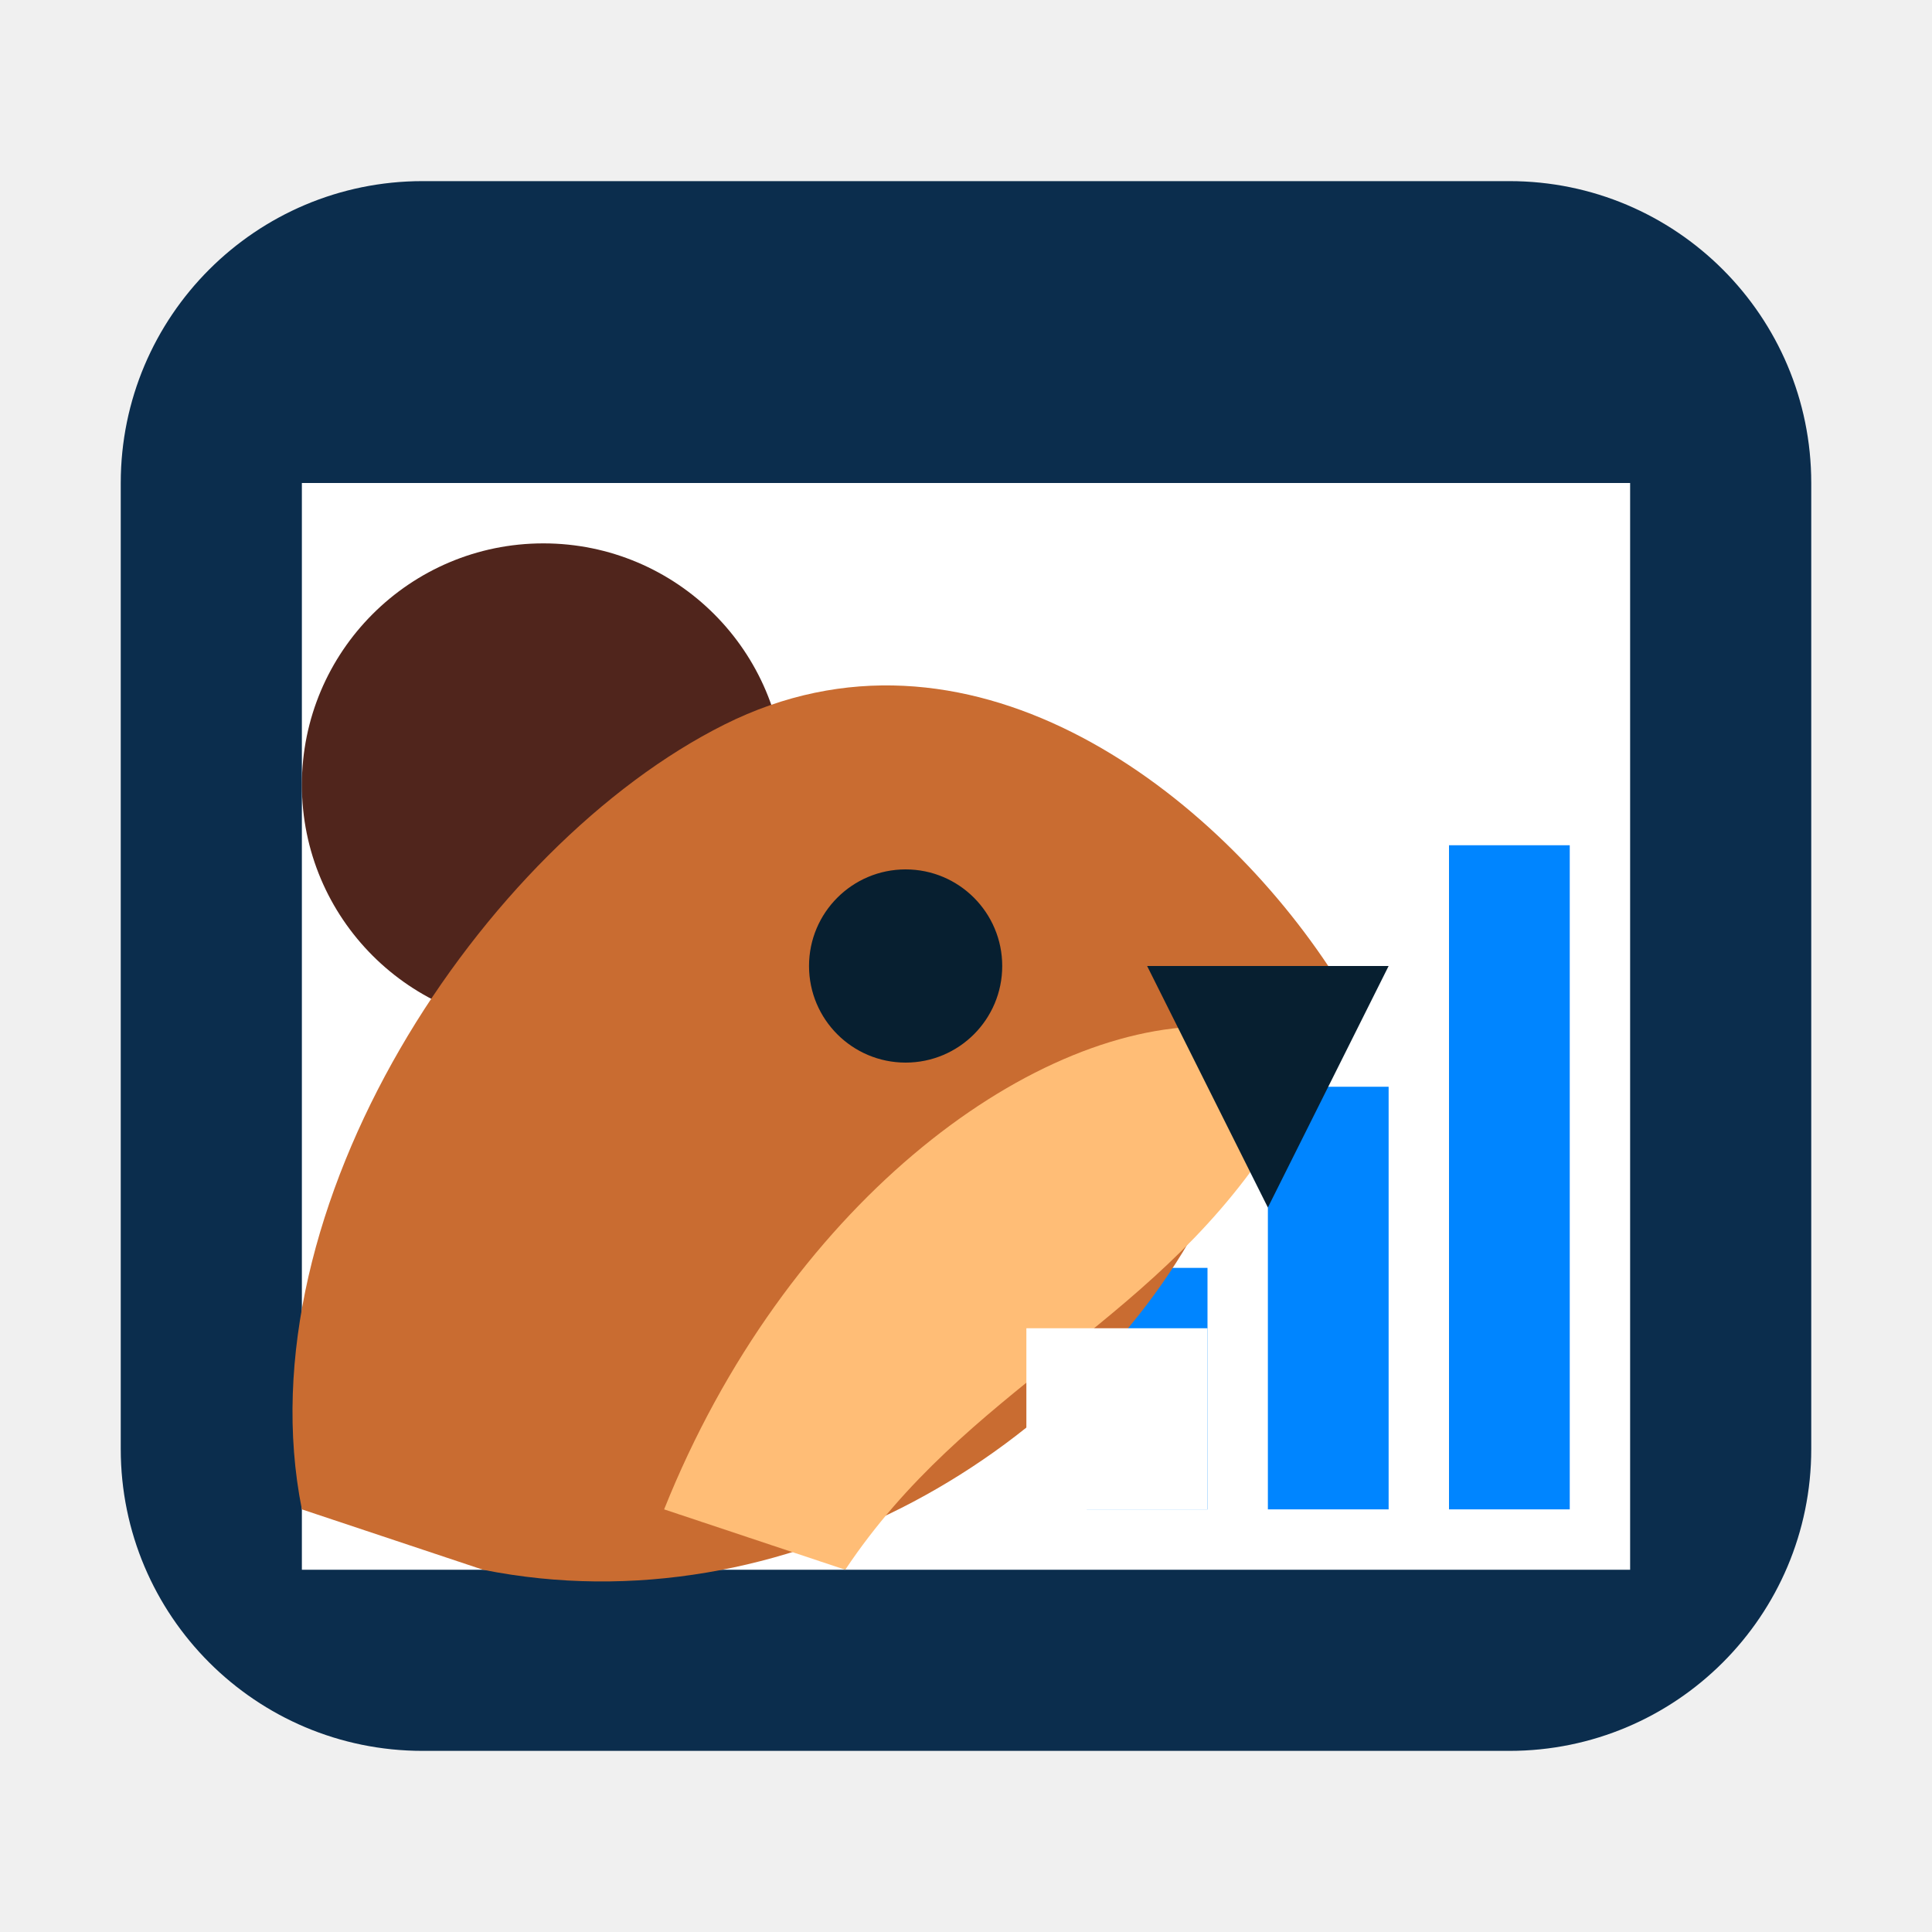
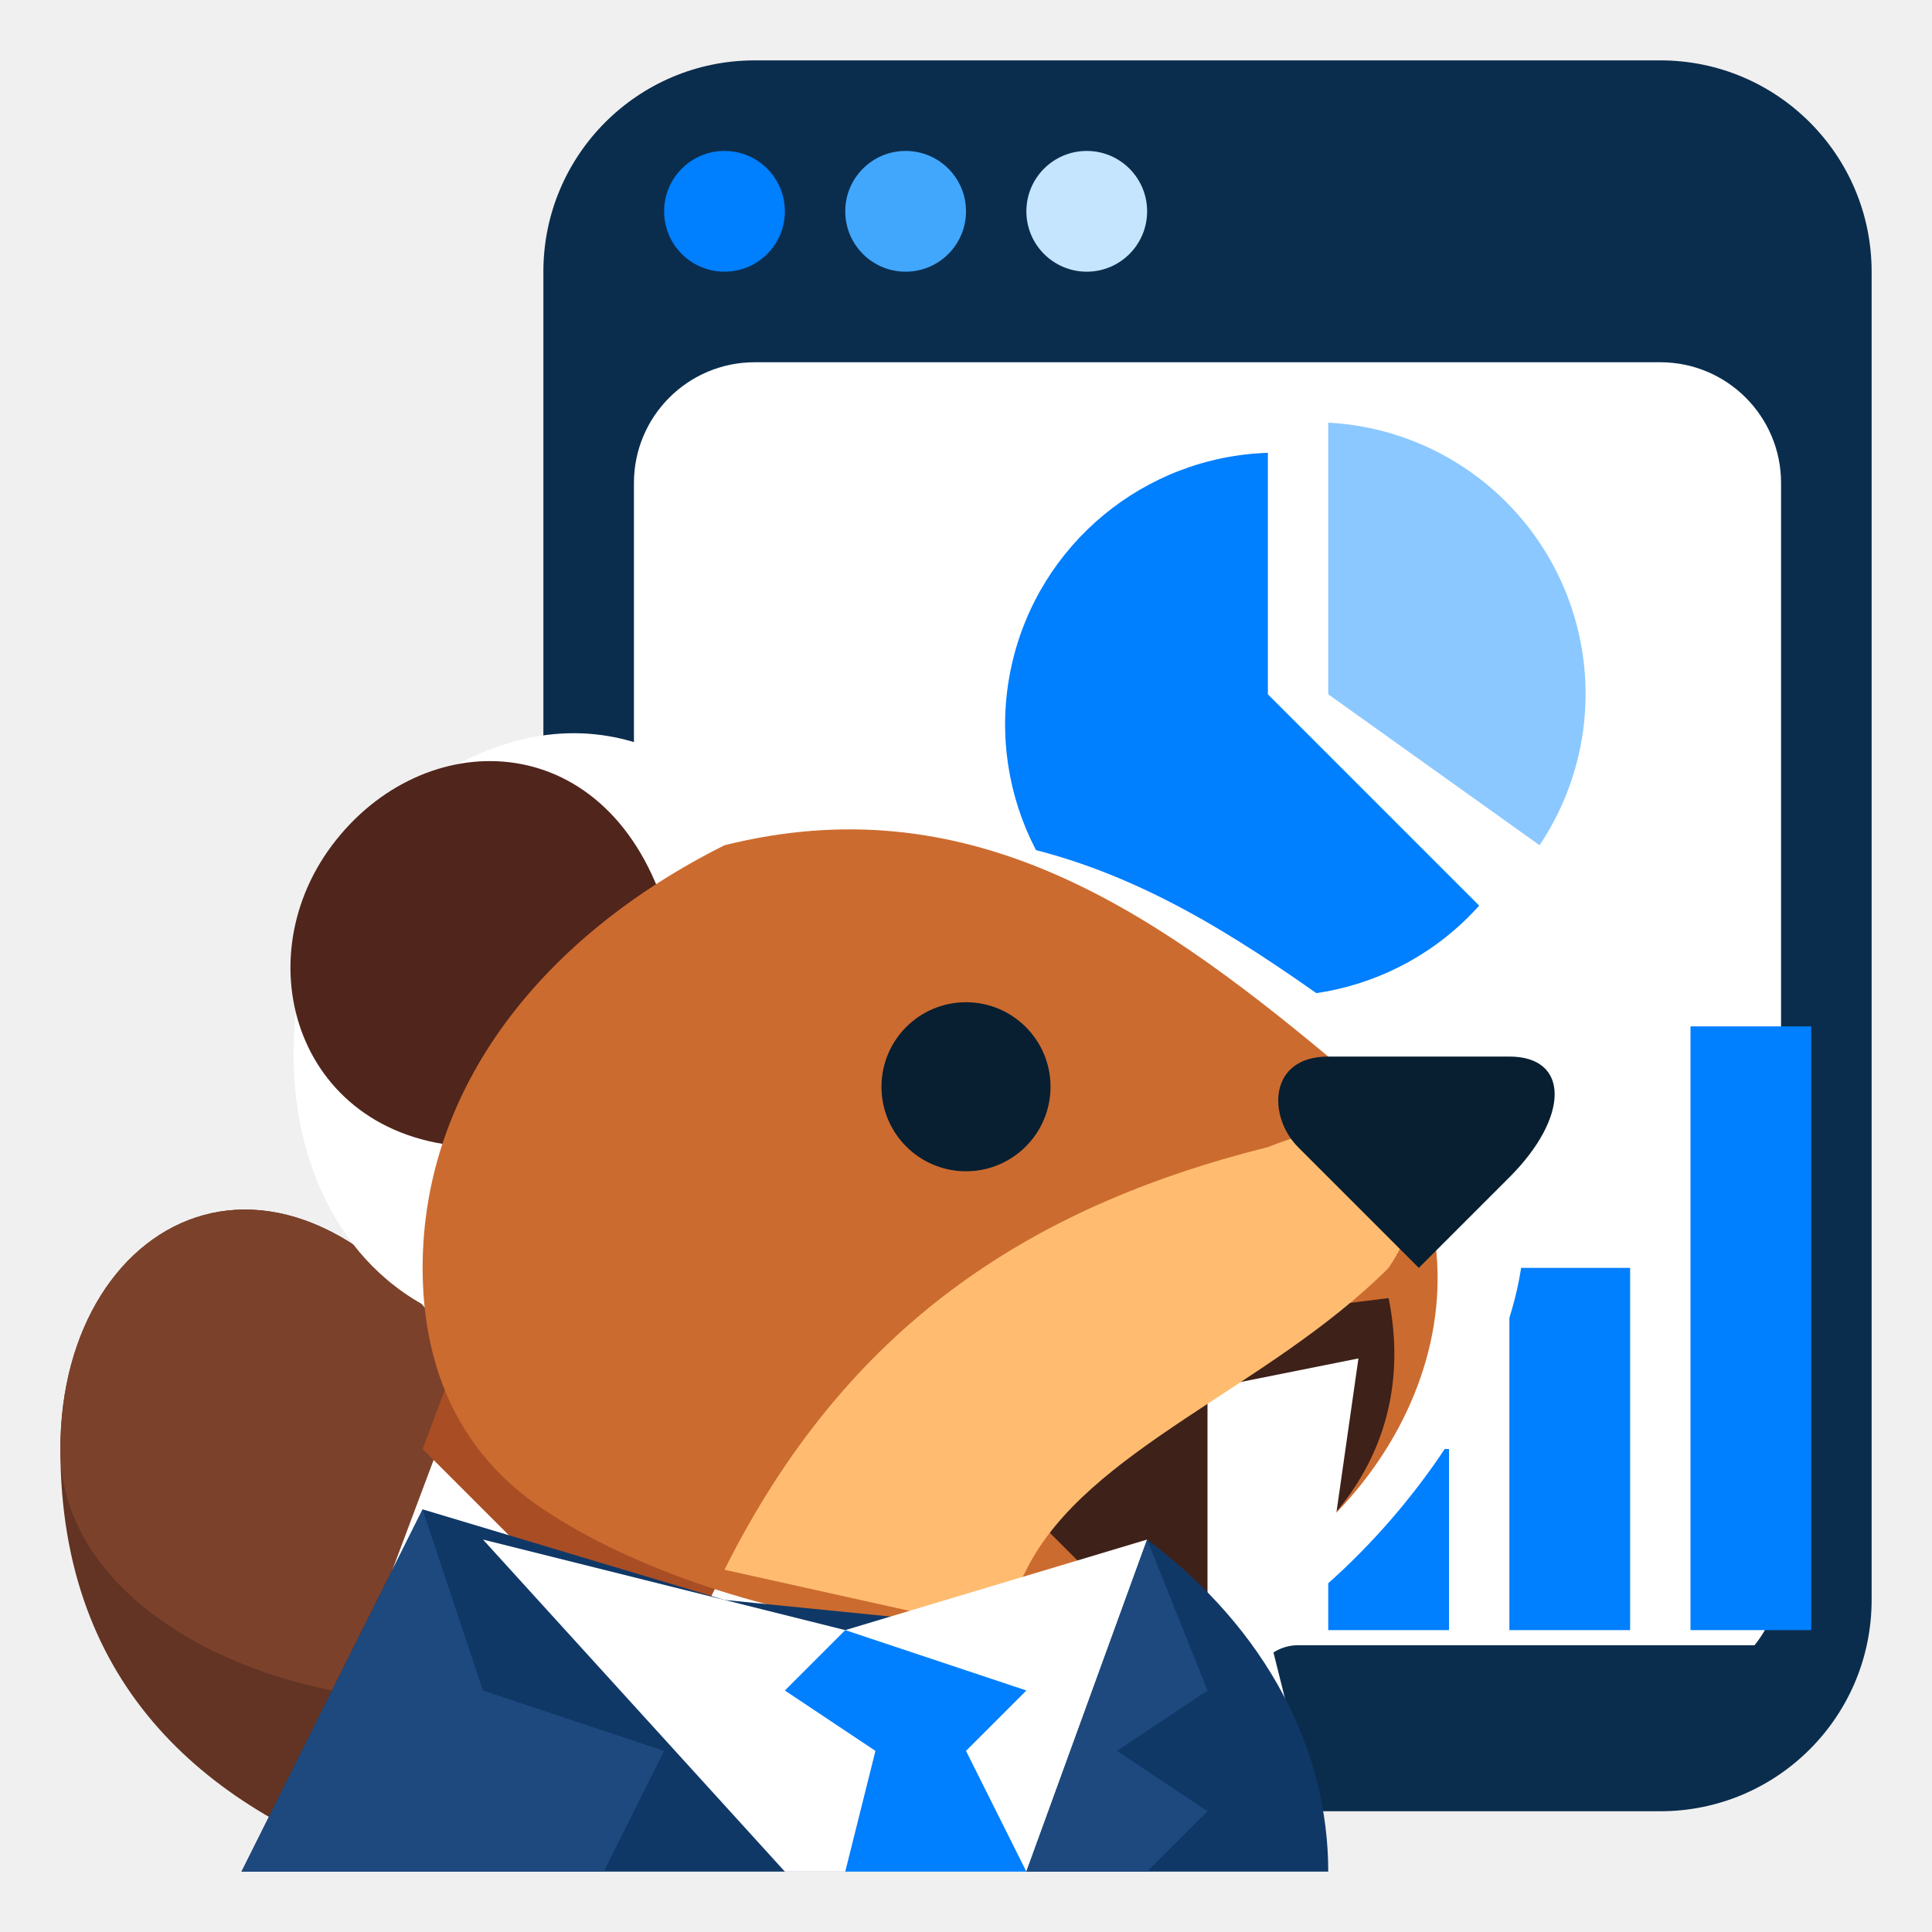
- <svg xmlns="http://www.w3.org/2000/svg" viewBox="0 0 32 32" role="img" aria-labelledby="title">
-   <rect x="2" y="3" width="28" height="26" rx="5" fill="#0b2d4d" />
-   <path d="M5 8 H27 V26 H5Z" fill="#fff" />
-   <path d="M21 18 H23 V25 H21Z M24 14 H26 V25 H24Z M18 21 H20 V25 H18Z" fill="#0085ff" />
-   <circle cx="9" cy="13" r="4" fill="#50251c" />
-   <path d="M5 25 C4 20 8 14 12 12 C16 10 20 13 22 16 L20 20 C18 24 13 27 8 26Z" fill="#c96c31" />
-   <path d="M11 25 C13 20 17 17 20 17 L21 19 C19 22 16 23 14 26Z" fill="#ffbd76" />
-   <path d="M17 22 H20 V25 H17Z" fill="#fff" />
-   <circle cx="15" cy="16" r="1.6" fill="#071f30" />
-   <path d="M19 16 H23 L21 20Z" fill="#071f30" />
+ <svg xmlns="http://www.w3.org/2000/svg" viewBox="0 0 32 32" role="img" aria-labelledby="title description">
+   <rect x="9" y="1" width="22" height="29" rx="3.5" fill="#0b2d4d" />
+   <circle cx="12" cy="3.5" r="1" fill="#007fff" />
+   <circle cx="15" cy="3.5" r="1" fill="#41a7fc" />
+   <circle cx="18" cy="3.5" r="1" fill="#c4e5fd" />
+   <rect x="10.5" y="6" width="19" height="22" rx="2" fill="#fff" />
+   <path d="M21 7.5 A4.5 4.5 0 1 0 24.5 15 L21 11.5Z" fill="#007fff" />
+   <path d="M22 7 A4.5 4.5 0 0 1 25.5 14 L22 11.5Z" fill="#8bc8ff" />
+   <path d="M22 24 H24 V27 H22Z M25 21 H27 V27 H25Z M28 17 H30 V27 H28Z" fill="#007fff" />
+   <path d="M21.5 28 H29.5" stroke="#0b2d4d" stroke-width="1.5" stroke-linecap="round" />
+   <path d="M8 23 C5 18 1 20 1 24 C1 28 3.5 30 6.5 31 L10 27Z" fill="#633323" />
+   <path d="M8 23 C5 18 1 20 1 24 C1 26 3 27.5 5.5 28Z" fill="#7b412a" />
+   <path d="M5 30 L8 22 C4 21 4 15 7 13 C10 11 12 13 13 14 C18 13 21 16 24 18 C27 20 24 25 21 27 L22 31 H5Z" fill="#fff" />
+   <path d="M7 24 L8.5 20 L13 24 L11 28Z" fill="#a94d24" />
+   <path d="M11 15 C10 12 7 12 5.5 14 C4 16 5 19 8 19Z" fill="#50251c" />
+   <path d="M7 21 C7 18 9 15.5 12 14 C16 13 19 15 22 17.5 C25 20 24 24 21 26 C18 28 12 27 9 25 C7.5 24 7 22.5 7 21Z" fill="#cc6b2f" />
+   <path d="M19 22 L23 21.5 C23.5 24 22 26 19 27 L17 25Z" fill="#3e2119" />
+   <path d="M20 23 L22.5 22.5 L22 26 L20 27Z" fill="#fff" />
+   <path d="M12 26 C14 22 17 20 21 19 C23.5 18 24 19.5 23 21 C21 23 18 24 17 26 L16.5 27Z" fill="#ffbc70" />
+   <circle cx="16" cy="18" r="1.4" fill="#071f30" />
+   <path d="M22 17.5 H25 C26 17.5 26 18.5 25 19.5 L23.5 21 L21.5 19 C21 18.5 21 17.5 22 17.5Z" fill="#071f30" />
+   <path d="M7 25 L12 26.5 L17 27 L19 25.5 C21 27 22 29 22 31 H4Z" fill="#103867" />
+   <path d="M8 25.5 L14 27 L19 25.5 L17 31 H13Z" fill="#fff" />
+   <path d="M14 27 L17 28 L16 29 H14.5 L13 28Z M14.5 29 H16 L17 31 H14Z" fill="#007fff" />
+   <path d="M7 25 L8 28 L11 29 L10 31 H4Z M19 25.5 L20 28 L18.5 29 L20 30 L19 31 H17Z" fill="#1d497e" />
</svg>
